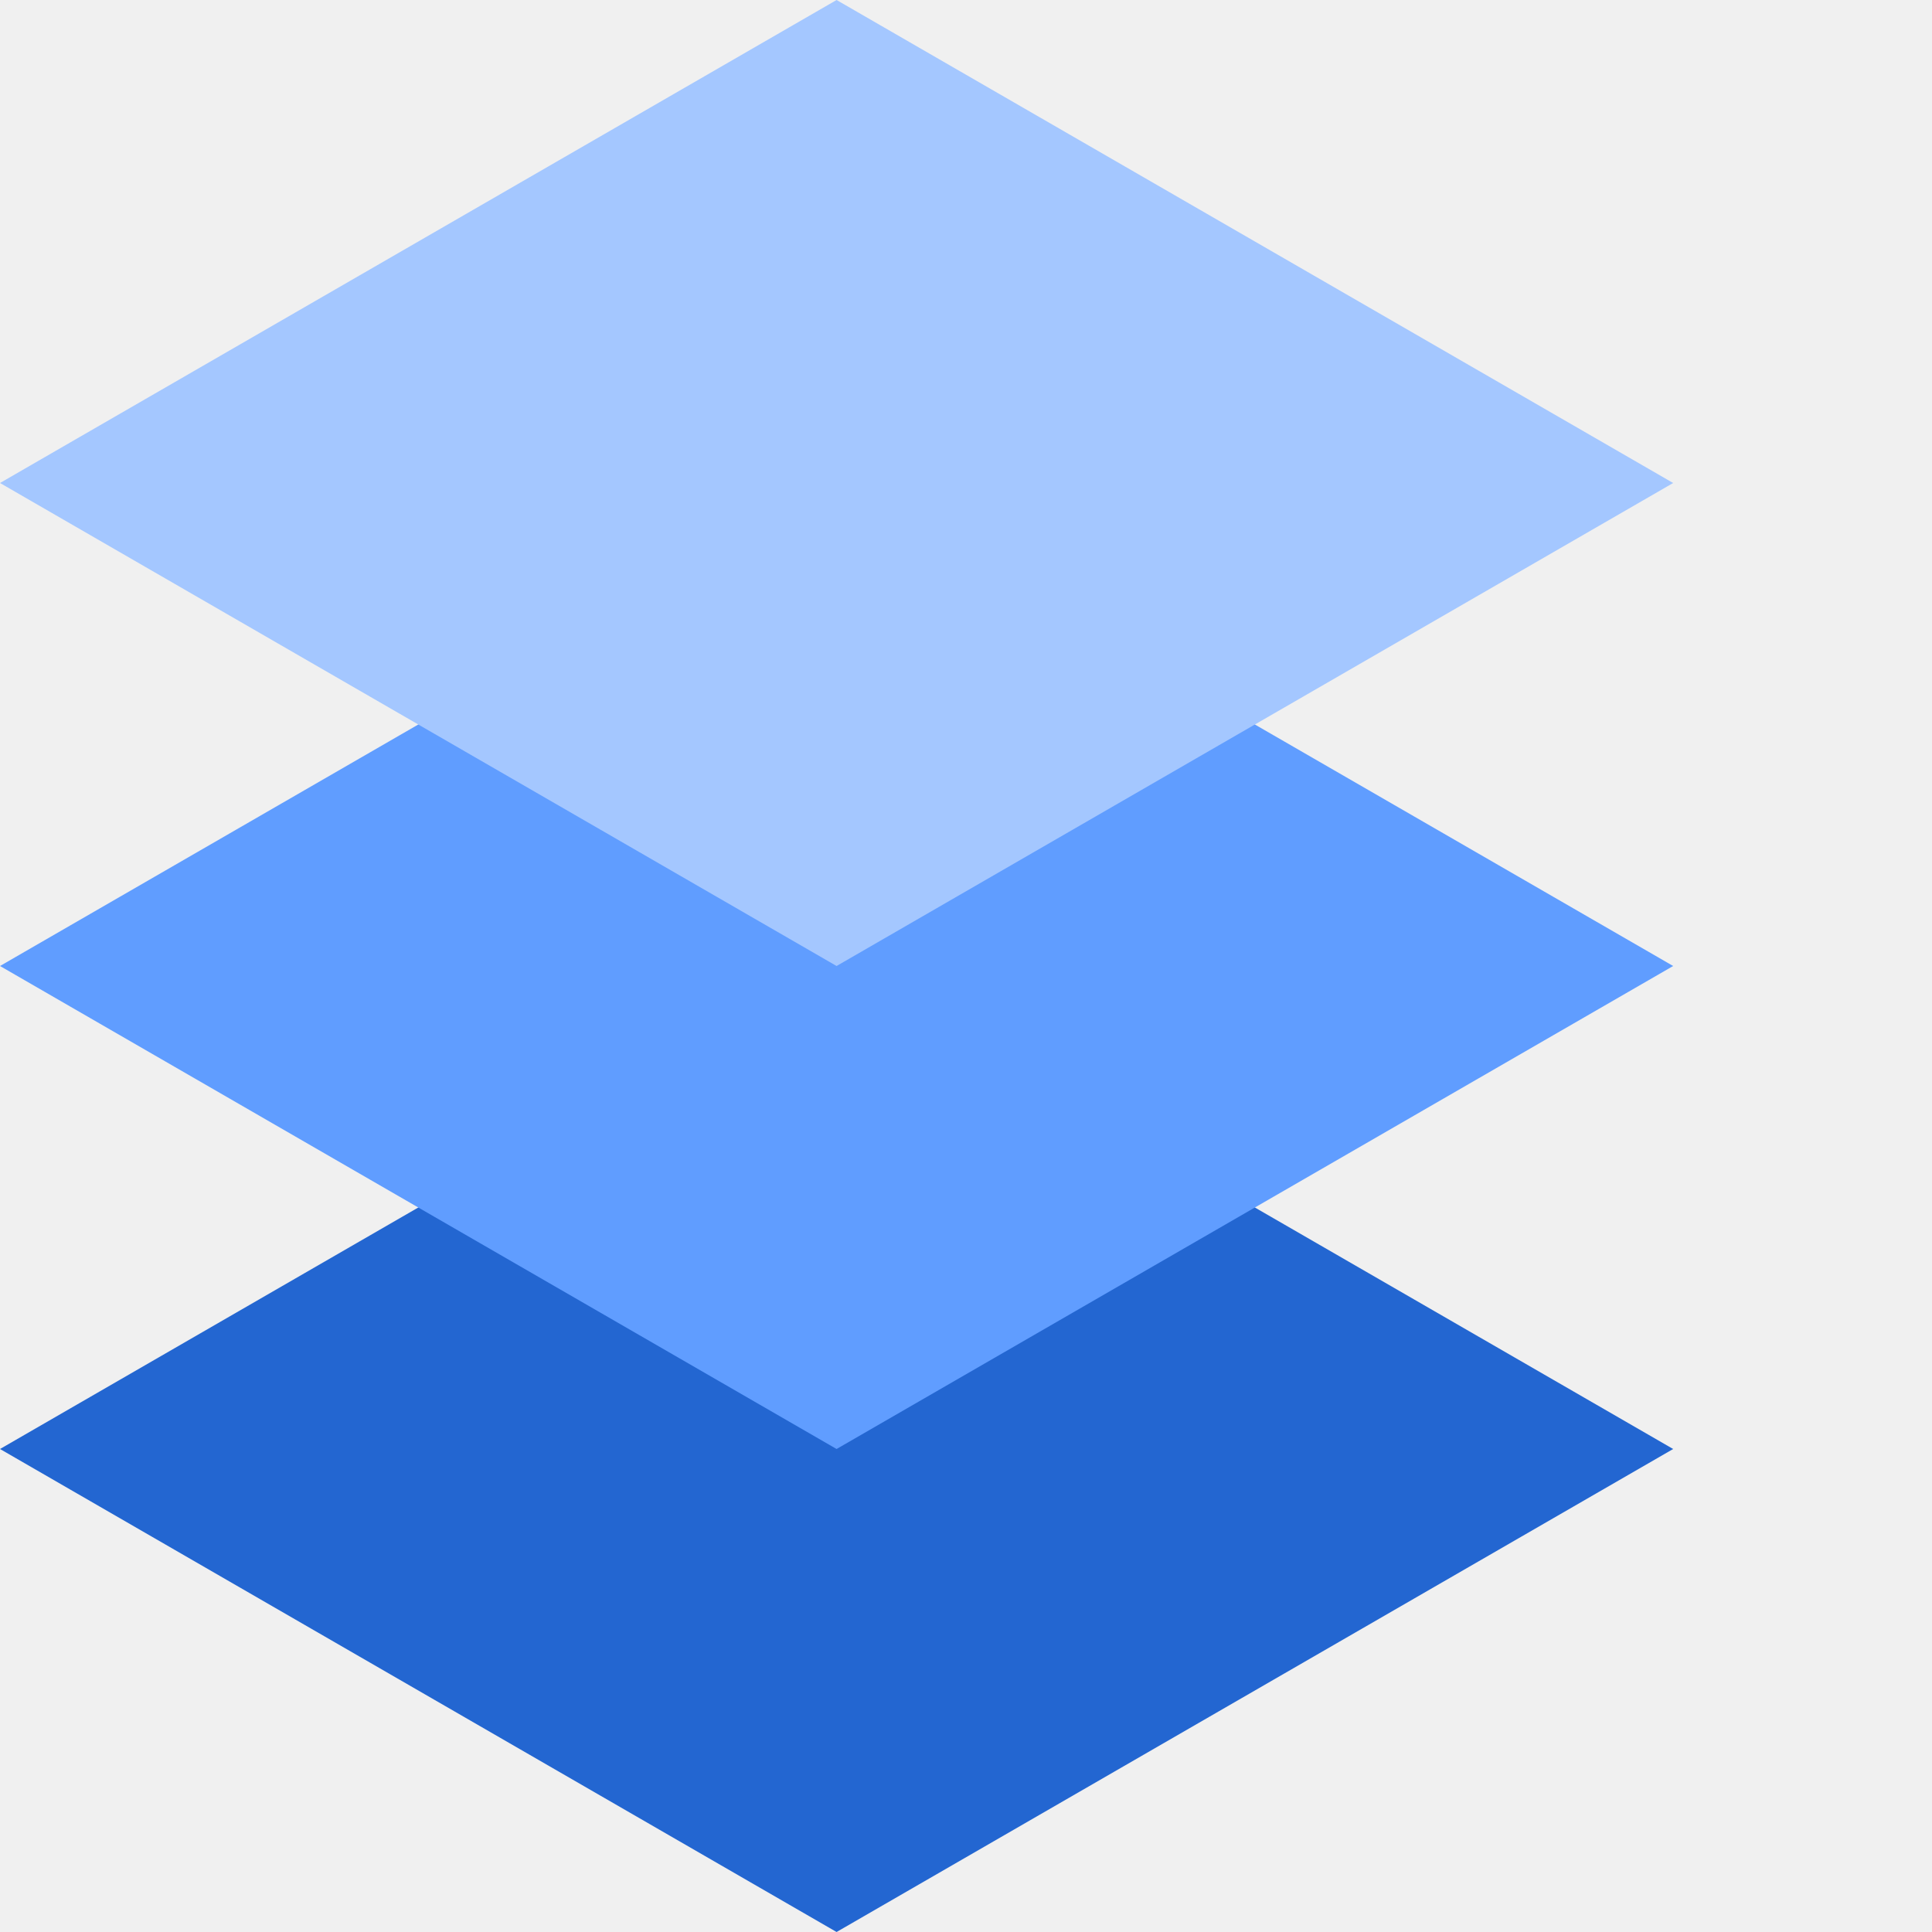
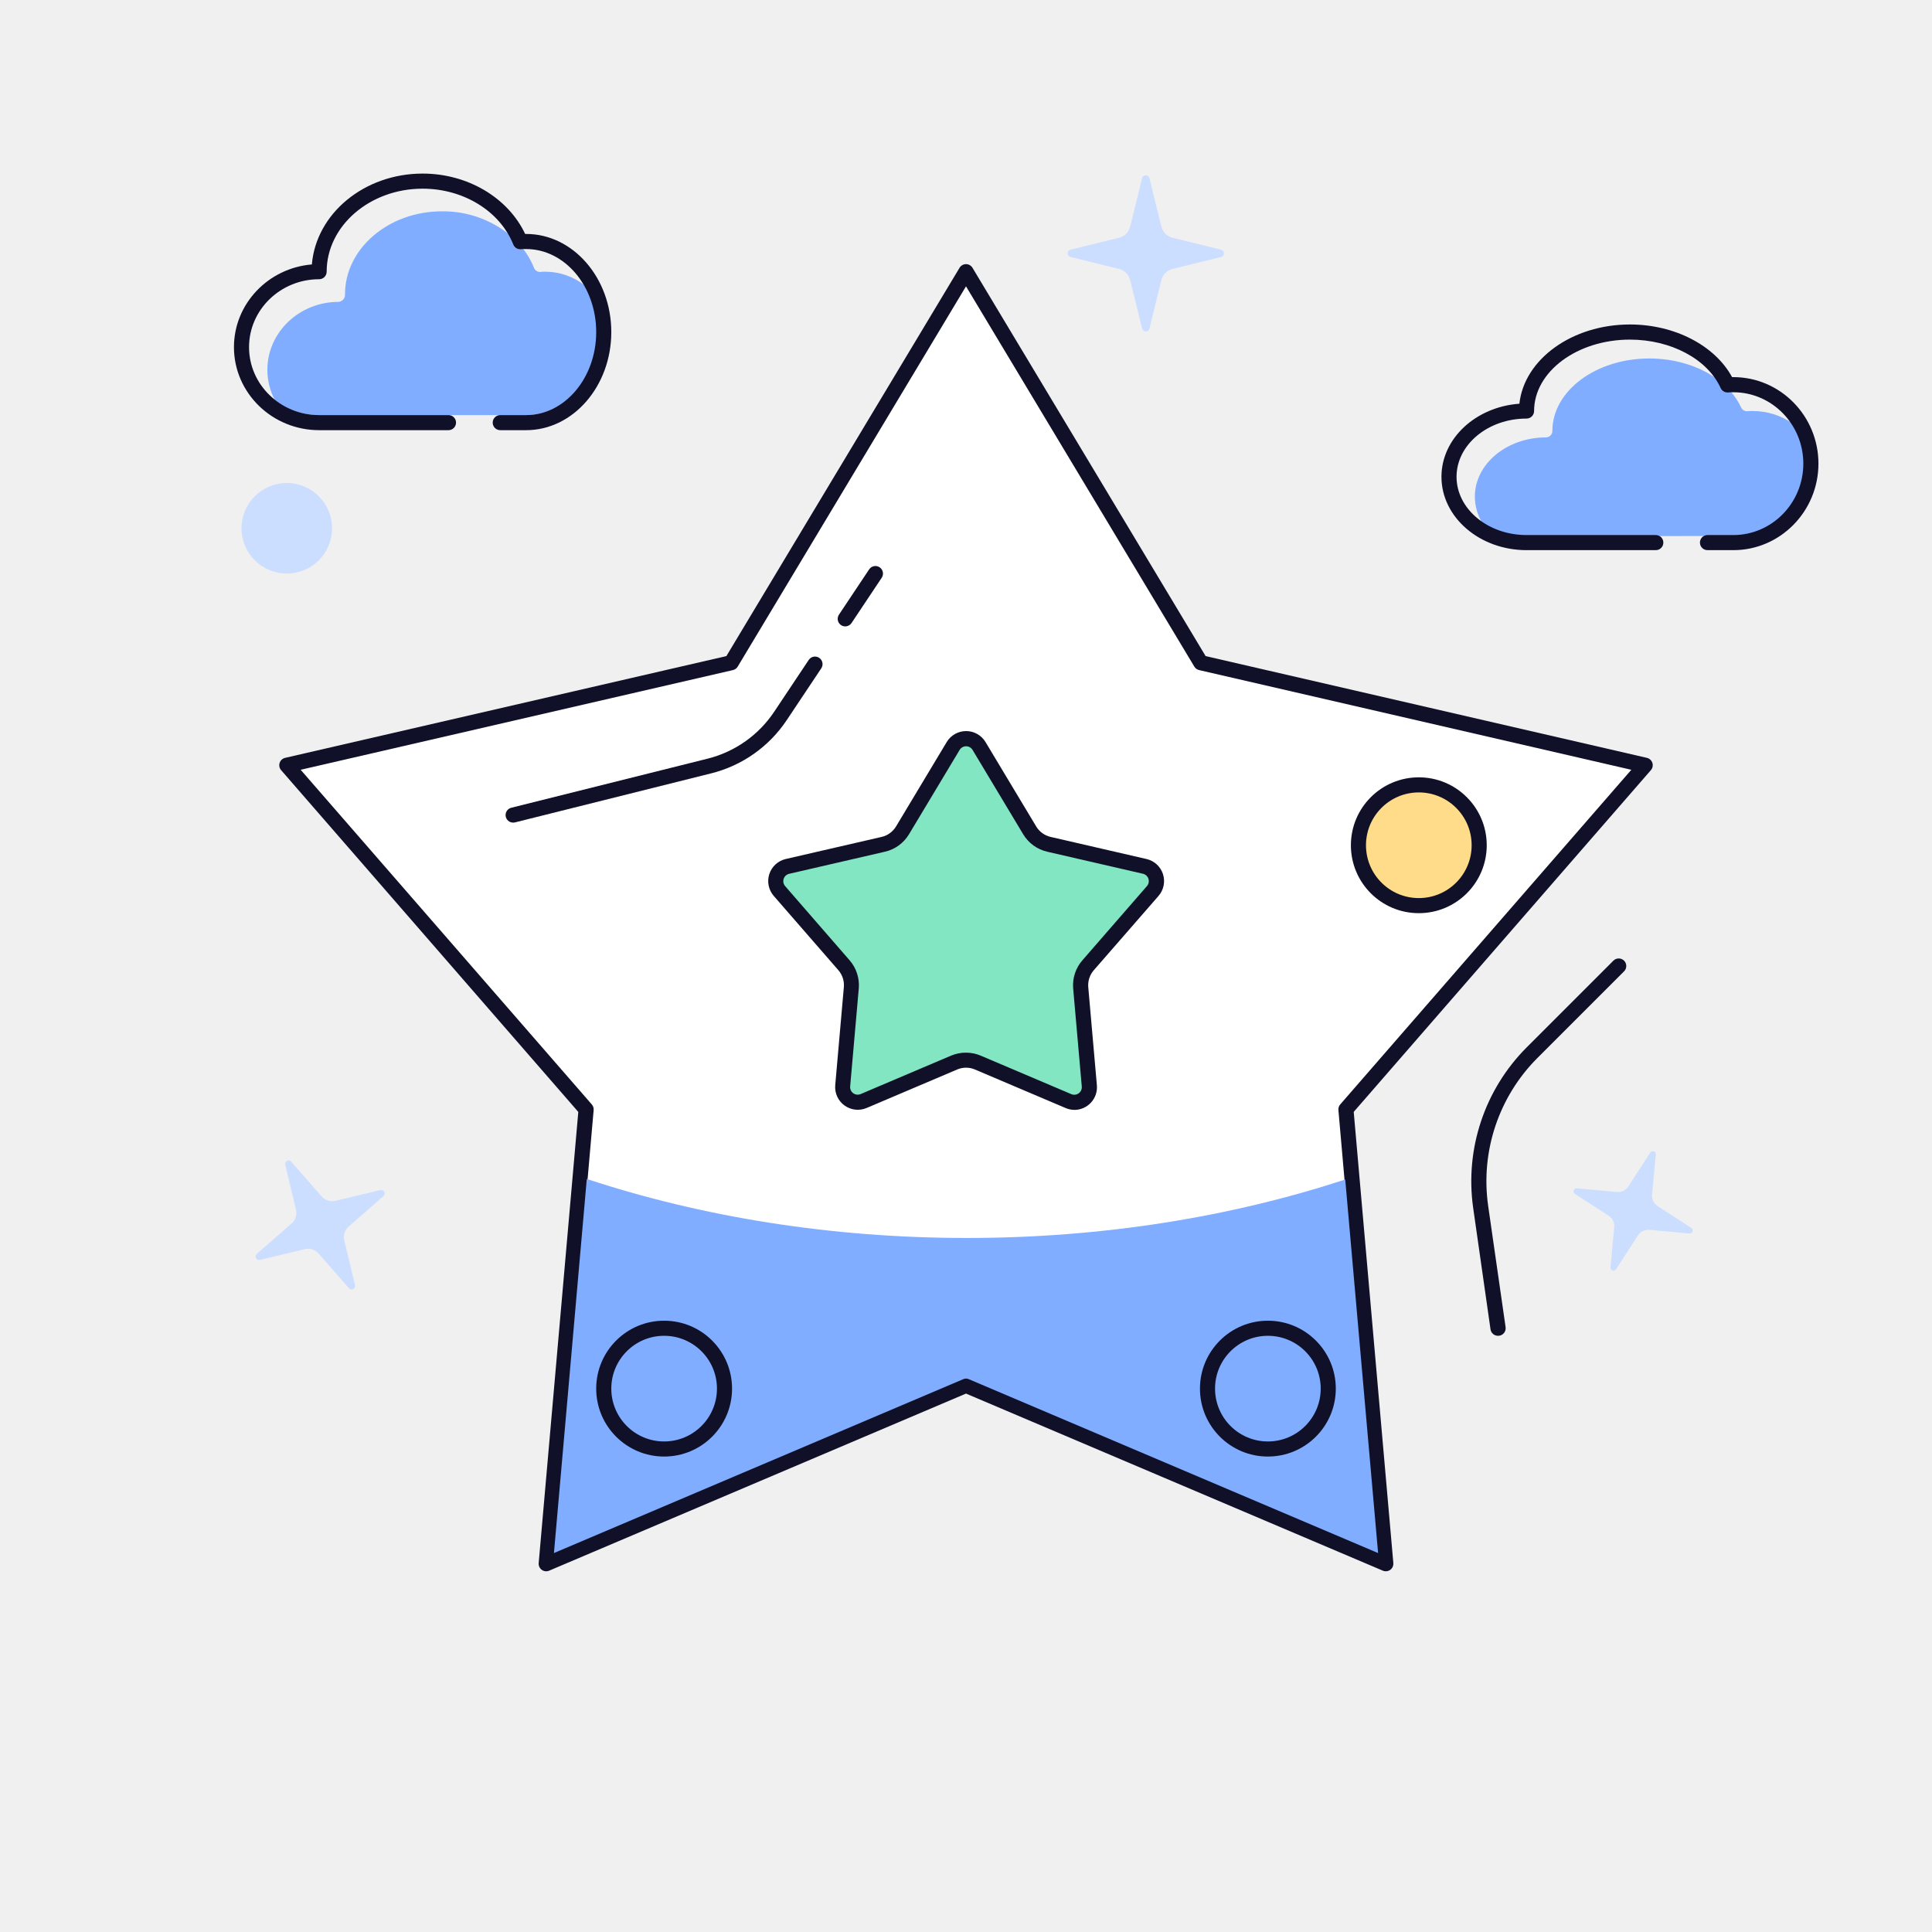
- <svg xmlns="http://www.w3.org/2000/svg" version="1.1" width="256" height="256" viewbox="0 0 949 256">
-   <path fill="#2366d1" d="M110.851 128L221.703 192L110.851 256L0 192Z" />
-   <path fill="#609dff" d="M110.851 64L221.703 128L110.851 192L0 128Z" />
-   <path fill="#a4c7ff" d="M110.851 0L221.703 64L110.851 128L0 64Z" />
+ <svg xmlns="http://www.w3.org/2000/svg" viewBox="0 0 1024 1024">
+   <defs>
+     <style>.cls-1{fill:none;}.cls-2{fill:#fff;}.cls-3{fill:#101129;}.cls-4{fill:#80adff;}.cls-5{fill:#81e6c1;}.cls-6{fill:#ccdeff;}.cls-7{fill:#ffdc8a;}</style>
+   </defs>
+   <g id="图层_2">
+     <g id="缺省页">
+       <g id="收藏">
+         <rect height="1024" width="1024" class="cls-1" />
+         <polygon points="512 144 636.45 351.26 872.03 405.57 713.37 587.98 734.51 828.81 512 734.28 289.49 828.81 310.63 587.98 151.97 405.57 387.55 351.26 512 144" class="cls-2" />
+         <path d="M734.51,832.81a3.94,3.94,0,0,1-1.57-.32L512,738.63,291.06,832.49a4,4,0,0,1-5.55-4l21-239.14L149,408.2a4,4,0,0,1,2.12-6.52L385,347.74l123.58-205.8a4,4,0,0,1,6.86,0L639,347.74l233.91,53.94A4,4,0,0,1,875,408.2L717.5,589.32l21,239.14a4,4,0,0,1-4,4.35ZM512,730.28a4,4,0,0,1,1.56.32l216.38,91.92L709.38,588.33a4,4,0,0,1,1-3L864.64,408,635.55,355.16a4,4,0,0,1-2.53-1.84L512,151.77,391,353.32a4,4,0,0,1-2.53,1.84L159.36,408,313.65,585.36a4,4,0,0,1,1,3L294.06,822.52,510.44,730.6A4,4,0,0,1,512,730.28Z" class="cls-3" />
+         <path d="M512.45,656.15c-72.24,0-140.6-11.24-201.44-31.27L293.6,823.15l217-92.18a3.57,3.57,0,0,1,2.82,0l217,92.18L713,625.17C652.39,645,584.35,656.15,512.45,656.15Z" class="cls-4" />
+         <path d="M518.86,395.42l26.86,44.74a16,16,0,0,0,10.12,7.35l50.85,11.73a8,8,0,0,1,4.24,13l-34.25,39.38a16,16,0,0,0-3.86,11.9l4.56,52a8,8,0,0,1-11.1,8.06l-48-20.4a16,16,0,0,0-12.52,0l-48,20.4a8,8,0,0,1-11.1-8.06l4.56-52a16,16,0,0,0-3.86-11.9l-34.25-39.38a8,8,0,0,1,4.24-13l50.85-11.73a16,16,0,0,0,10.12-7.35l26.86-44.74A8,8,0,0,1,518.86,395.42Z" class="cls-5" />
+         <path d="M569.44,588.25a12.05,12.05,0,0,1-4.72-1l-48-20.4a12,12,0,0,0-9.38,0l-48,20.4a12,12,0,0,1-16.65-12.09l4.57-52a12.1,12.1,0,0,0-2.9-8.93l-34.25-39.37a12,12,0,0,1,6.36-19.57l50.85-11.72a12.09,12.09,0,0,0,7.59-5.52l26.86-44.74a12,12,0,0,1,20.58,0l26.86,44.74a12.06,12.06,0,0,0,7.59,5.52l50.85,11.72A12,12,0,0,1,614,474.91L579.7,514.28a12.1,12.1,0,0,0-2.9,8.93l4.57,52a12,12,0,0,1-11.93,13.06ZM512,557.93a20,20,0,0,1,7.82,1.59l48,20.4a4,4,0,0,0,5.55-4l-4.57-52A20.1,20.1,0,0,1,573.67,509l34.24-39.37a4,4,0,0,0-2.12-6.52L555,451.41a20.08,20.08,0,0,1-12.66-9.19l-26.86-44.74h0a4,4,0,0,0-6.86,0l-26.86,44.74a20.08,20.08,0,0,1-12.66,9.19l-50.84,11.73a4,4,0,0,0-2.12,6.52L450.33,509a20.1,20.1,0,0,1,4.84,14.88l-4.57,52a4,4,0,0,0,5.55,4l48-20.4A20,20,0,0,1,512,557.93Z" class="cls-3" />
+         <path d="M609.23,94.4l6.34,25.74a8,8,0,0,0,5.86,5.85l25.74,6.34a2,2,0,0,1,0,3.89l-25.74,6.34a8,8,0,0,0-5.86,5.86l-6.34,25.74a2,2,0,0,1-3.88,0L599,148.42a8,8,0,0,0-5.85-5.86l-25.74-6.34a2,2,0,0,1,0-3.89L593.15,126a8,8,0,0,0,5.85-5.85l6.35-25.74A2,2,0,0,1,609.23,94.4Z" class="cls-6" />
+         <path d="M877.62,611.94l-2,21.28a6.46,6.46,0,0,0,2.92,6l17.93,11.62a1.61,1.61,0,0,1-1,2.95l-21.28-1.94a6.46,6.46,0,0,0-6,2.91l-11.61,17.93a1.61,1.61,0,0,1-3-1l2-21.28a6.43,6.43,0,0,0-2.91-6l-17.93-11.62a1.61,1.61,0,0,1,1-2.95l21.27,1.95a6.47,6.47,0,0,0,6-2.92l11.62-17.93A1.61,1.61,0,0,1,877.62,611.94Z" class="cls-6" />
+         <path d="M154.36,615.69l16.13,18.46a7.39,7.39,0,0,0,7.29,2.32l23.84-5.7a1.85,1.85,0,0,1,1.64,3.19l-18.45,16.13a7.39,7.39,0,0,0-2.33,7.29l5.71,23.83a1.85,1.85,0,0,1-3.19,1.65l-16.13-18.45a7.4,7.4,0,0,0-7.29-2.33l-23.84,5.7a1.85,1.85,0,0,1-1.65-3.19l18.46-16.13a7.41,7.41,0,0,0,2.33-7.29l-5.71-23.83A1.85,1.85,0,0,1,154.36,615.69Z" class="cls-6" />
+         <circle r="24" cy="280" cx="152" class="cls-6" />
+         <path d="M918.71,284.1c20.78,0,37.68-17.21,37.68-38.36A38.58,38.58,0,0,0,950,224.37a37,37,0,0,0-21-6.52c-.85,0-1.75,0-2.82.11a3.4,3.4,0,0,1-3.36-2,35.37,35.37,0,0,0-5.58-8.54l-1.34.08a3.4,3.4,0,0,1-3.36-2,34,34,0,0,0-2.68-4.77C900.48,194,887.8,190,874.18,190c-28.33,0-51.38,17.21-51.38,38.36a3.45,3.45,0,0,1-3.42,3.48c-20.78,0-37.68,14.08-37.68,31.39a27.08,27.08,0,0,0,4.06,14.15,42.5,42.5,0,0,0,23.34,6.77Z" class="cls-4" />
+         <path d="M918.71,291.59H905a4,4,0,0,1,0-8h13.7c20.46,0,37.1-17,37.1-37.85s-16.64-37.84-37.1-37.84c-.83,0-1.71,0-2.77.11a4,4,0,0,1-3.94-2.32C905,190.32,885.63,180,863.91,180c-28,0-50.81,17-50.81,37.85a4,4,0,0,1-4,4c-20.46,0-37.1,13.84-37.1,30.87s16.64,30.87,37.1,30.87h68.51a4,4,0,0,1,0,8H809.1c-24.87,0-45.1-17.44-45.1-38.87,0-20.34,18.21-37.07,41.31-38.74,2.52-23.48,27.84-42,58.6-42,23.66,0,45,11.11,54.13,27.9h.67c24.87,0,45.1,20.56,45.1,45.84S943.58,291.59,918.71,291.59Z" class="cls-3" />
+         <path d="M278.86,220c20.79,0,37.71-19.74,37.71-44a49,49,0,0,0-6.41-24.52,33.87,33.87,0,0,0-21-7.48c-.85,0-1.74,0-2.82.14a3.39,3.39,0,0,1-3.36-2.3,41.72,41.72,0,0,0-5.58-9.8c-.42,0-.86.05-1.35.1a3.39,3.39,0,0,1-3.36-2.3,40.73,40.73,0,0,0-2.68-5.47A56.18,56.18,0,0,0,234.29,112c-28.36,0-51.43,19.74-51.43,44a3.75,3.75,0,0,1-3.43,4c-20.8,0-37.72,16.15-37.72,36a34.5,34.5,0,0,0,4.07,16.23A38.64,38.64,0,0,0,169.14,220Z" class="cls-4" />
+         <path d="M278.86,228H265.14a4,4,0,0,1,0-8h13.72c20.48,0,37.14-19.74,37.14-44s-16.66-44-37.14-44c-.82,0-1.69,0-2.74.13a4,4,0,0,1-4.05-2.5C265,111.91,245.66,100,224,100c-28,0-50.86,19.74-50.86,44a4,4,0,0,1-4,4C148.66,148,132,164.15,132,184s16.66,36,37.14,36h68.57a4,4,0,1,1,0,8H169.14C144.25,228,124,208.26,124,184c0-23,18.2-41.94,41.3-43.84C167.53,113.27,193,92,224,92c23.82,0,45.27,12.75,54.34,32h.52c24.89,0,45.14,23.33,45.14,52S303.75,228,278.86,228Z" class="cls-3" />
+         <circle r="32" cy="448" cx="752" class="cls-7" />
+         <path d="M752,484a36,36,0,1,1,36-36A36,36,0,0,1,752,484Zm0-64a28,28,0,1,0,28,28A28,28,0,0,0,752,420Z" class="cls-3" />
+         <path d="M672,772a36,36,0,1,1,36-36A36,36,0,0,1,672,772Zm0-64a28,28,0,1,0,28,28A28,28,0,0,0,672,708Z" class="cls-3" />
+         <path d="M352,772a36,36,0,1,1,36-36A36,36,0,0,1,352,772Zm0-64a28,28,0,1,0,28,28A28,28,0,0,0,352,708Z" class="cls-3" />
+         <path d="M448,332a4,4,0,0,1-3.33-6.22l16-24a4,4,0,0,1,6.66,4.44l-16,24A4,4,0,0,1,448,332Z" class="cls-3" />
+         <path d="M272,436a4,4,0,0,1-1-7.88l104-26a59.89,59.89,0,0,0,35.37-24.93l18.27-27.41a4,4,0,0,1,6.66,4.44l-18.28,27.41A67.83,67.83,0,0,1,377,409.88l-104,26A4.09,4.09,0,0,1,272,436Z" class="cls-3" />
+         <path d="M794,708a4,4,0,0,1-4-3.43l-9.21-64.49a100.46,100.46,0,0,1,28.28-84.85l46.06-46.06a4,4,0,1,1,5.66,5.66l-46.06,46.06a92.4,92.4,0,0,0-26,78.06L798,703.43a4,4,0,0,1-3.39,4.53A3.82,3.82,0,0,1,794,708Z" class="cls-3" />
+       </g>
+     </g>
+   </g>
</svg>
